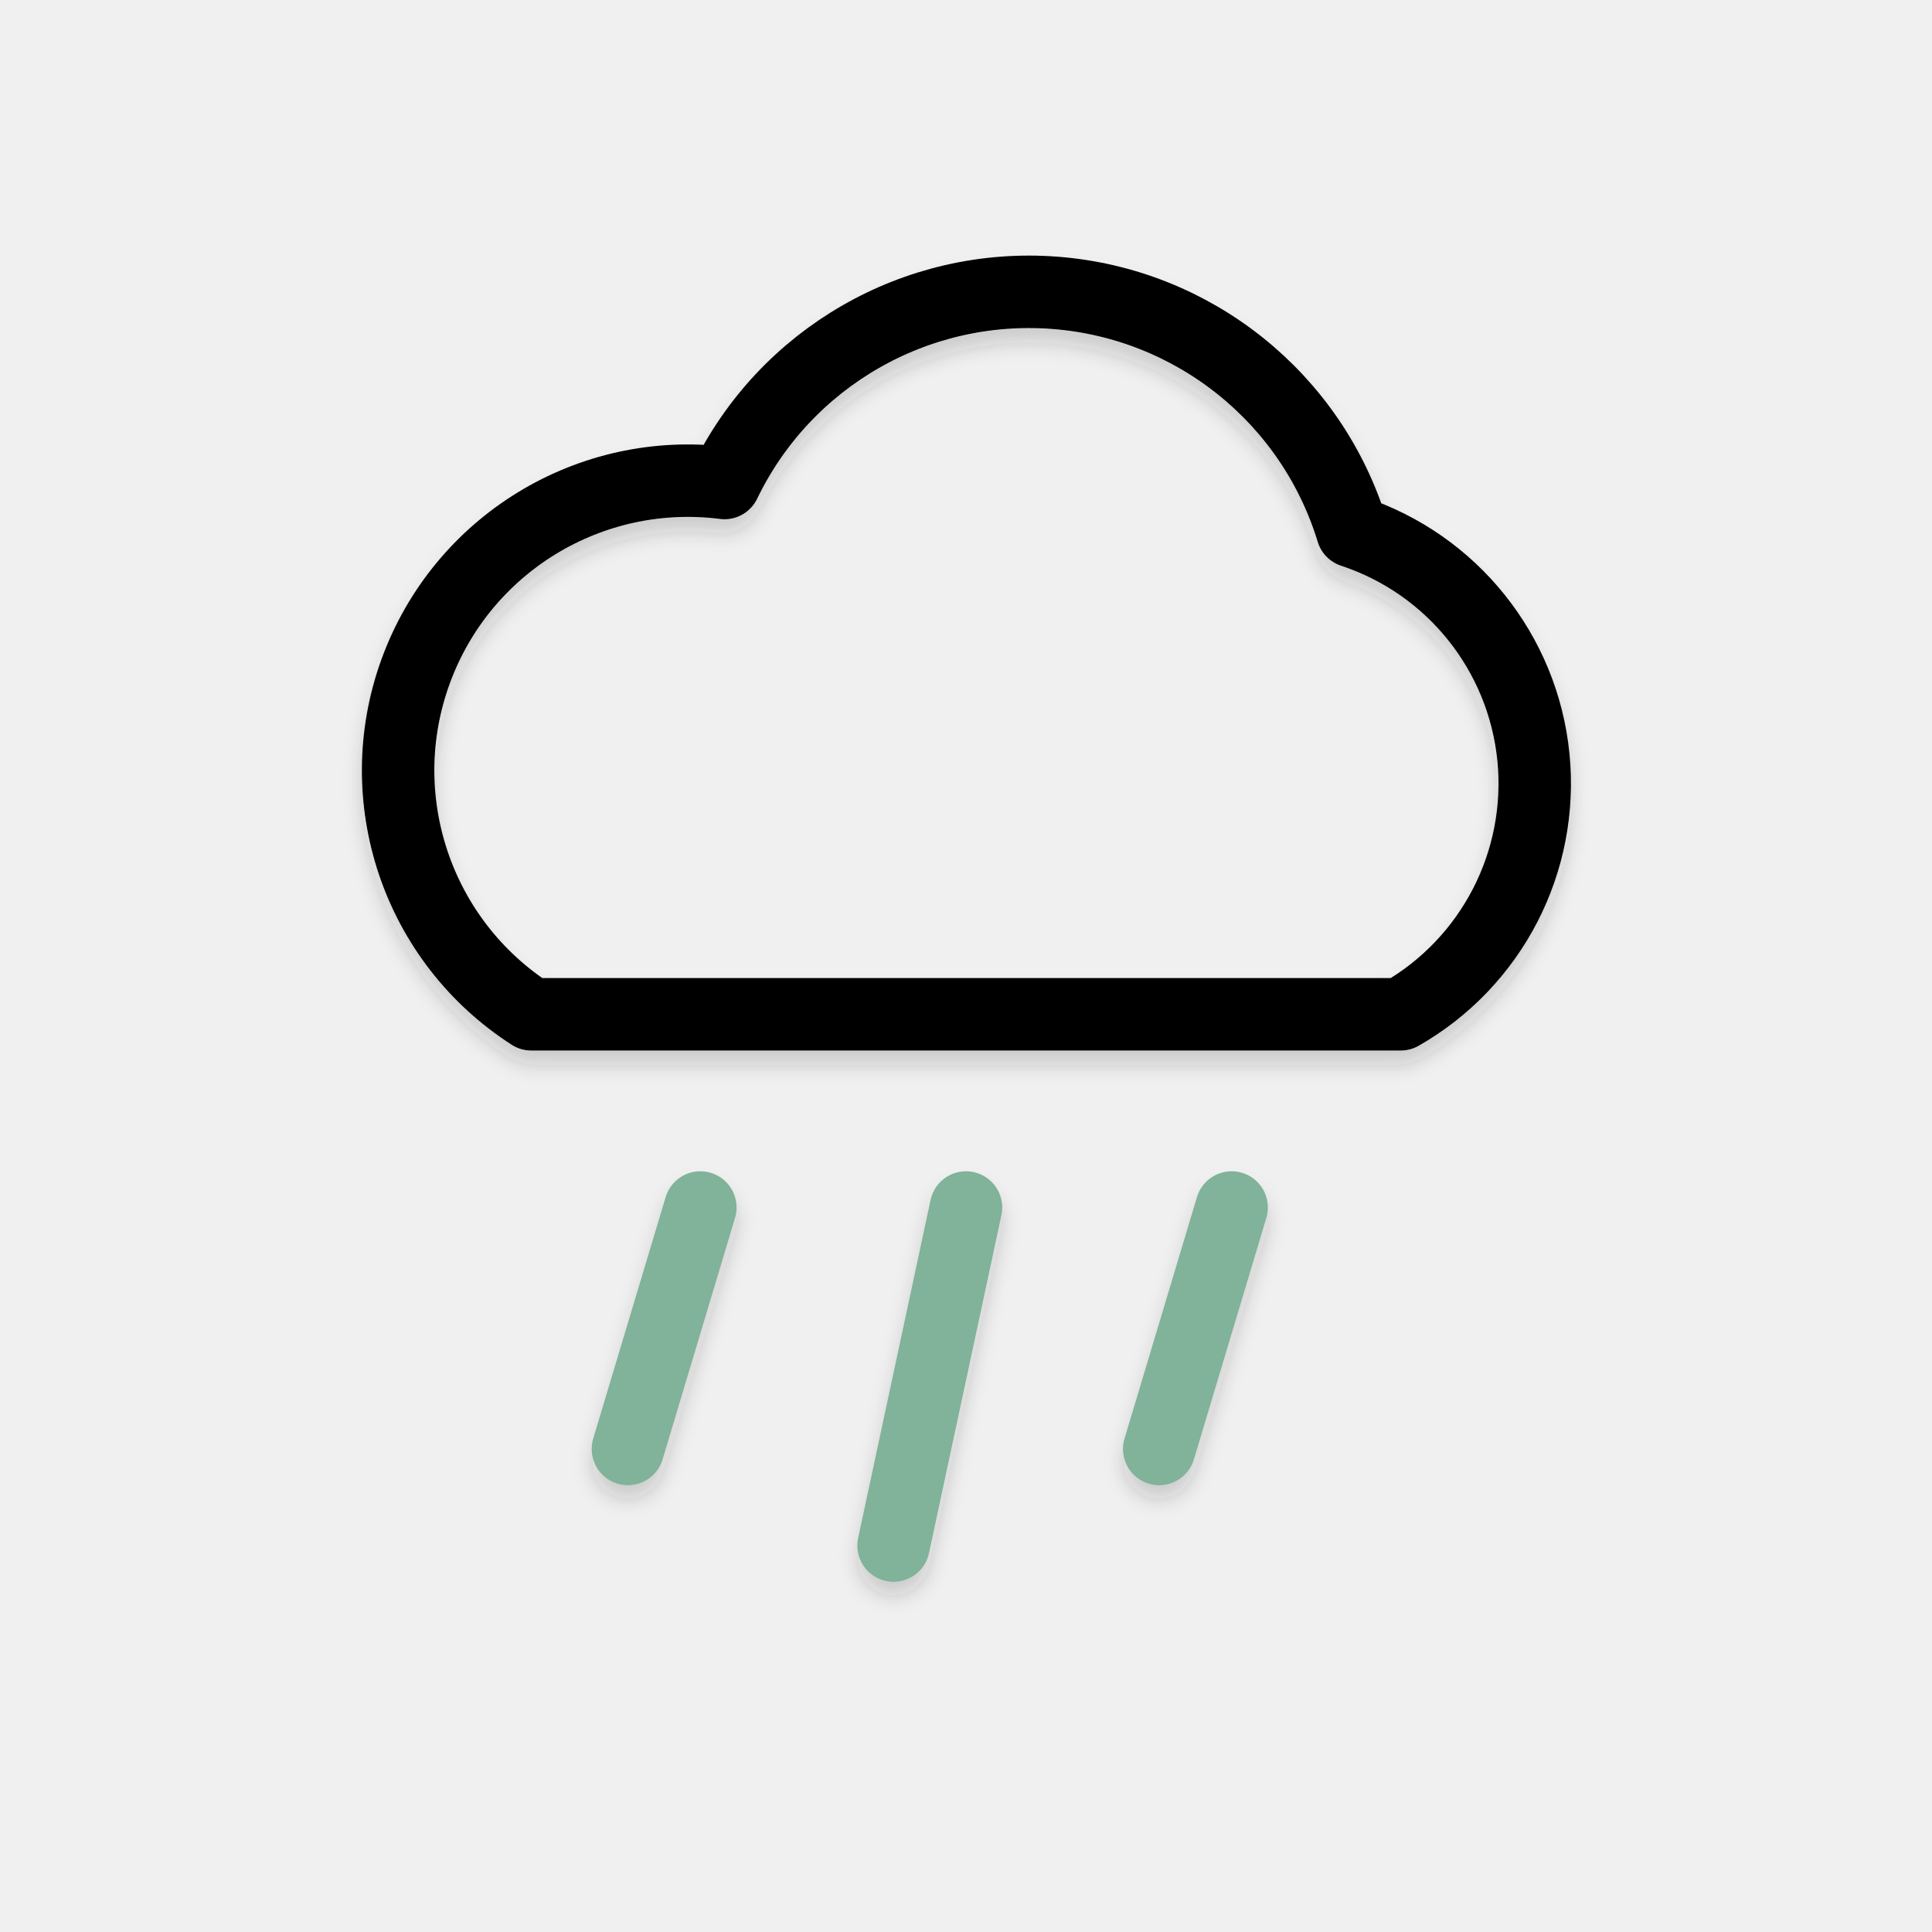
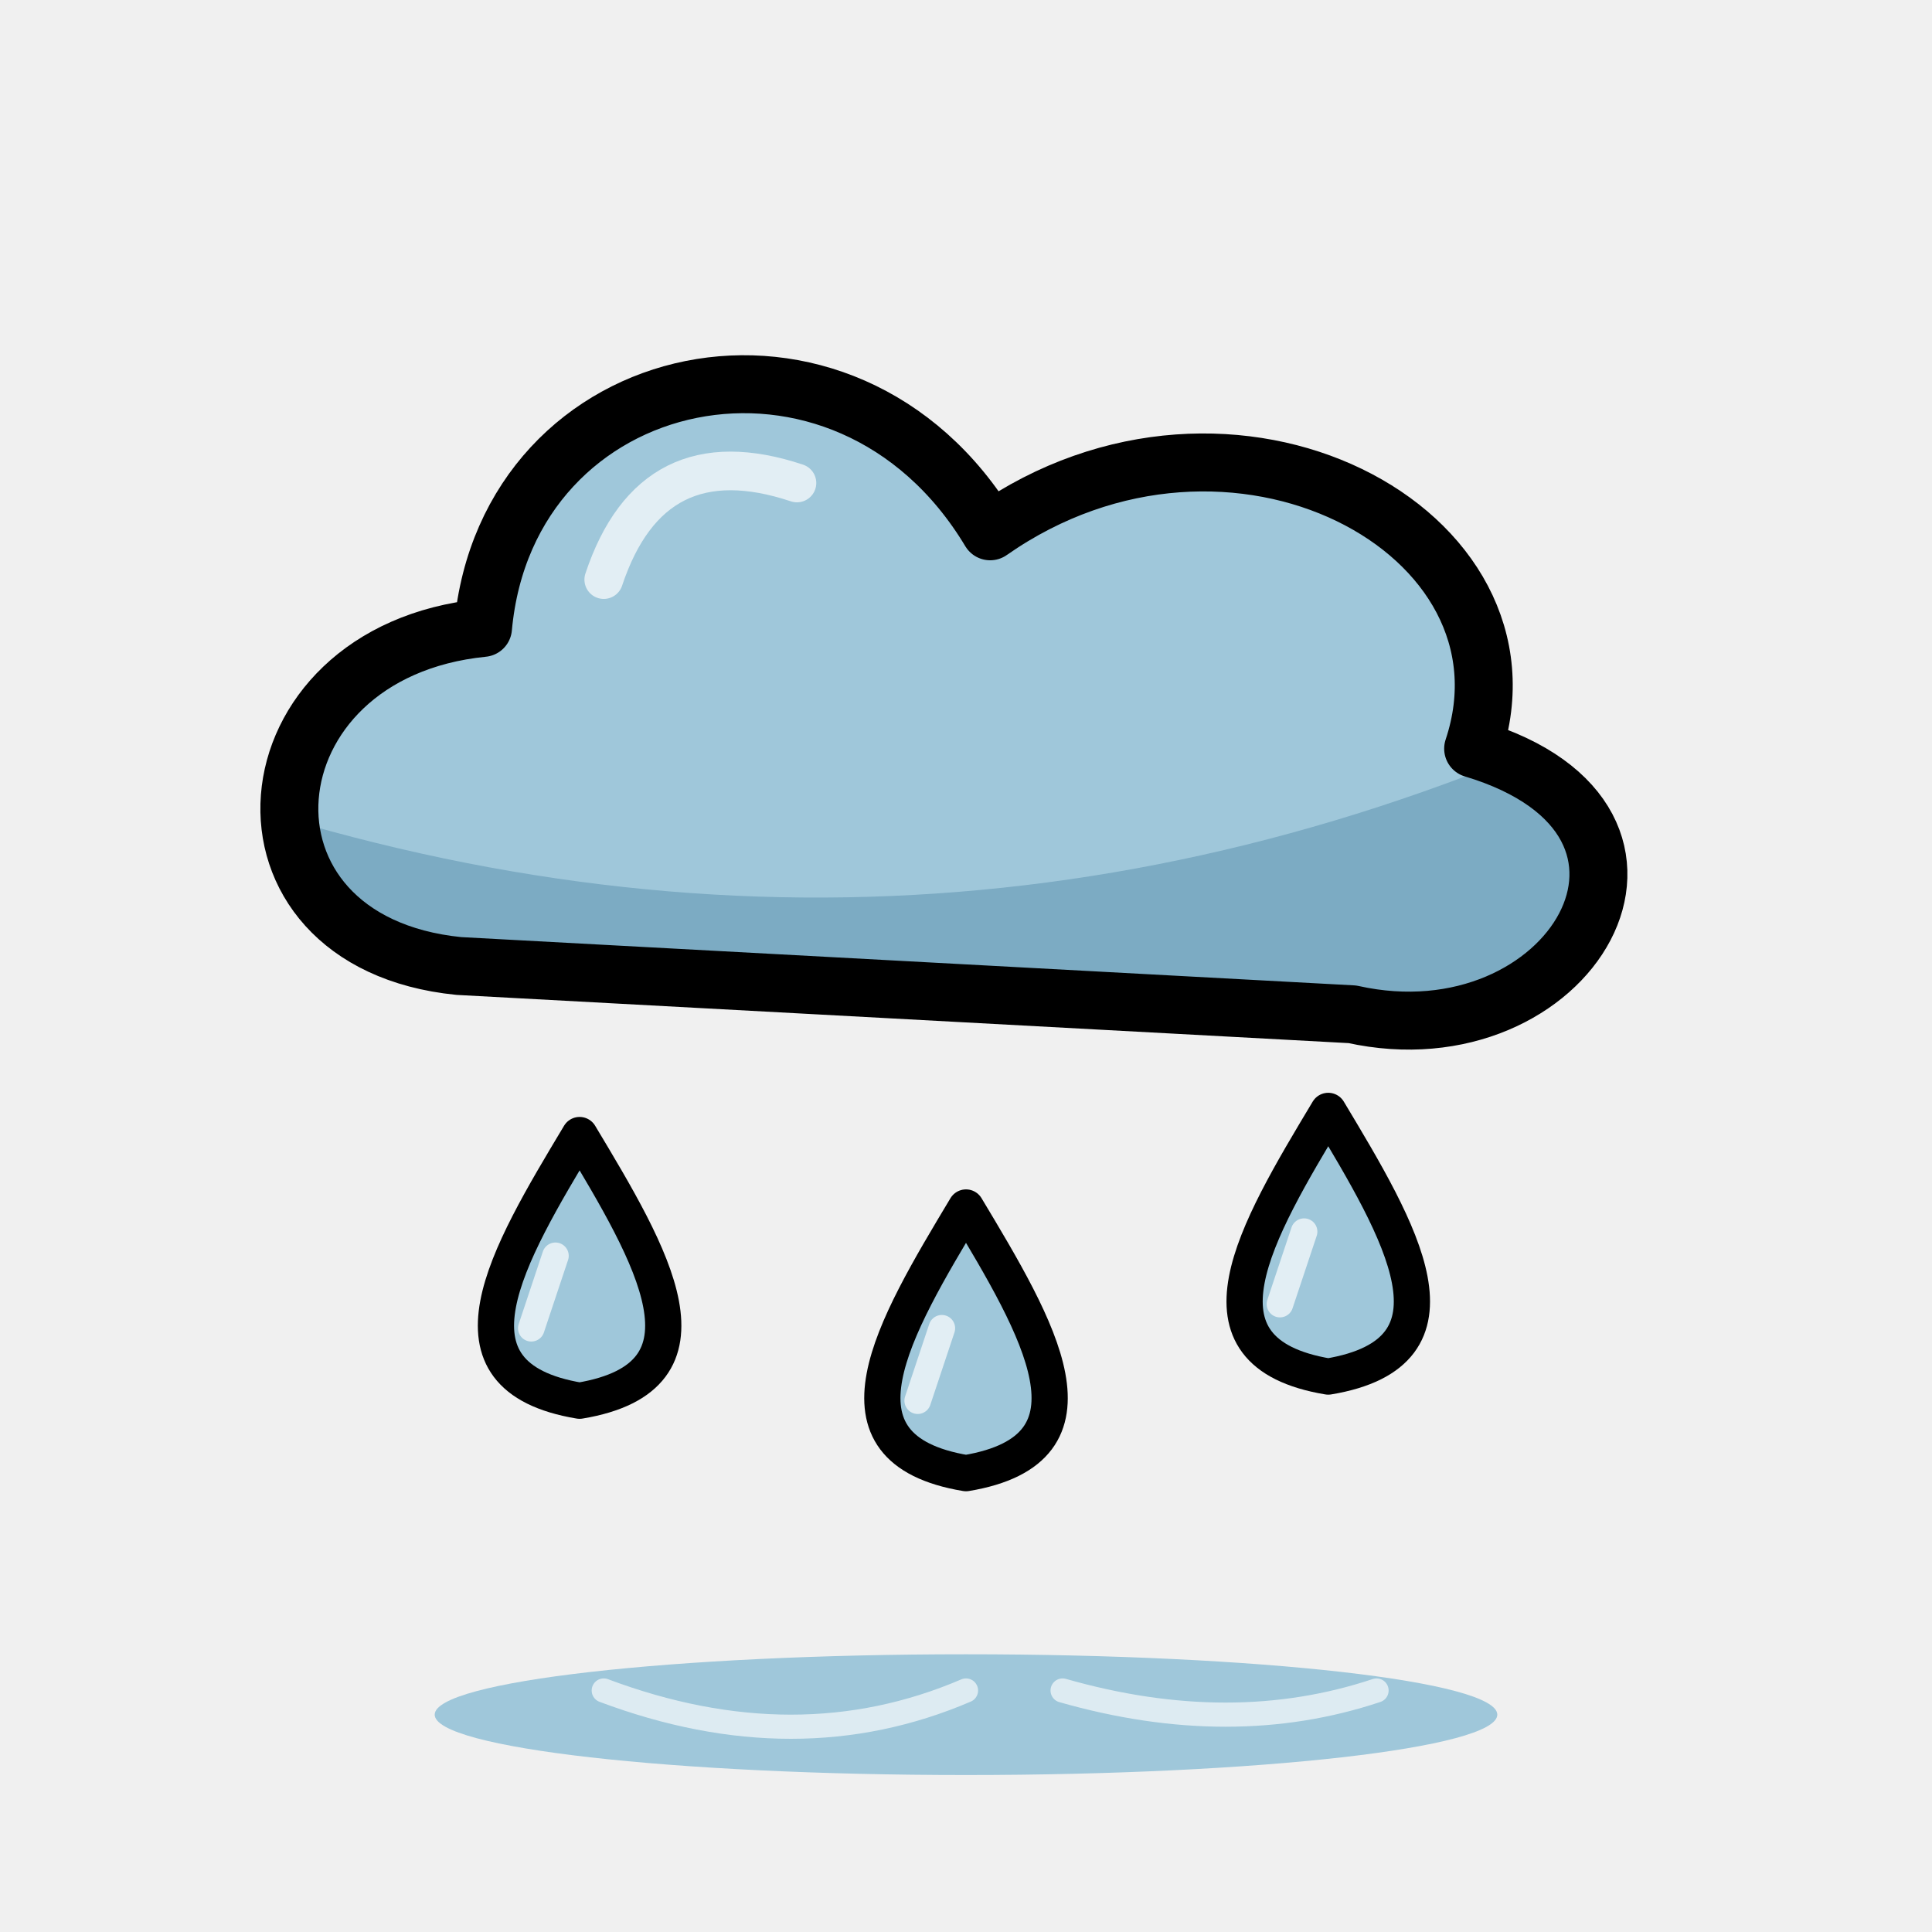
- <svg xmlns="http://www.w3.org/2000/svg" viewBox="0 0 80 80" role="img" aria-label="Rain / 下雨">
+ <svg xmlns="http://www.w3.org/2000/svg" id="line-basics-rain-root" viewBox="0 0 80 80" role="img" aria-label="Rain / 下雨" stroke-linecap="round" stroke-linejoin="round">
+   <style>#line-basics-rain-root,#line-basics-rain-root g{animation-play-state:inherit}.line-basics-rain-motion{animation:line-basics-rain-sway 3.6s ease-in-out infinite;animation-play-state:inherit;transform-box:view-box;transform-origin:40px 43px}@keyframes line-basics-rain-sway{0%,100%{transform:rotate(-2.2deg)}50%{transform:rotate(2.2deg)}}@media (prefers-reduced-motion:reduce){.line-basics-rain-motion{animation:none!important;transform:none!important}}</style>
  <defs>
-     <filter id="line-soft-rain" x="-20%" y="-20%" width="140%" height="140%">
-       <feDropShadow dx="0" dy="0.6" stdDeviation="0.4" flood-color="#2C2C2C" flood-opacity=".18" />
-     </filter>
+     <path id="line-basics-rain-1" d="M19 40 C9 39 10 27 20 26 C21 15 35 12 41 22 C51 15 64 22 61 31 C71 34 65 44 56 42Z" />
+     <clipPath id="line-basics-rain-1c">
+       <use href="#line-basics-rain-1" />
+     </clipPath>
+     <path id="line-basics-rain-2" d="M24 47 C21 52 18 57 24 58 C30 57 27 52 24 47Z" />
+     <clipPath id="line-basics-rain-2c">
+       <use href="#line-basics-rain-2" />
+     </clipPath>
+     <path id="line-basics-rain-3" d="M40 50 C37 55 34 60 40 61 C46 60 43 55 40 50Z" />
+     <clipPath id="line-basics-rain-3c">
+       <use href="#line-basics-rain-3" />
+     </clipPath>
+     <path id="line-basics-rain-4" d="M55 46 C52 51 49 56 55 57 C61 56 58 51 55 46Z" />
+     <clipPath id="line-basics-rain-4c">
+       <use href="#line-basics-rain-4" />
+     </clipPath>
  </defs>
-   <style>@keyframes line-sway{0%{stroke-dashoffset:100}60%,100%{stroke-dashoffset:0}}.line-t{stroke-dasharray:100;animation:line-sway 2.6s ease-in-out infinite alternate}@media (prefers-reduced-motion:reduce){.line-pop,.line-pulse,.line-spin,.line-float,.line-sway,.line-t{animation:none!important;stroke-dasharray:none}}</style>
-   <g filter="url(#line-soft-rain)">
-     <g class="line-sway">
-       <path d="M22 54 H58 A11 11 0 0 0 56 34 A14 14 0 0 0 30 32 A12 12 0 0 0 22 54Z" transform="translate(0 -12)" fill="none" stroke="currentColor" stroke-width="3" stroke-linecap="round" stroke-linejoin="round" />
-       <g fill="none" stroke="#81B29A" stroke-width="3" stroke-linecap="round" stroke-linejoin="round">
-         <path pathLength="100" class="line-t" d="M29 50 L26 60" />
-         <path pathLength="100" class="line-t" d="M40 50 L37 64" />
-         <path pathLength="100" class="line-t" d="M51 50 L48 60" />
-       </g>
+   <ellipse cx="40" cy="71" rx="22" ry="2.5" fill="#9FC7DA" />
+   <path d="M25 70 Q33 73 40 70 M44 70 Q51 72 57 70" fill="none" stroke="#FFFFFF" stroke-width="1" opacity="0.65" />
+   <use href="#line-basics-rain-1" fill="#9FC7DA" />
+   <g clip-path="url(#line-basics-rain-1c)">
+     <path d="M9 33 Q39 43 68 29 V46 H8Z" fill="#6497B4" opacity="0.6" />
+     <path d="M25 24 Q27 18 33 20" fill="none" stroke="#FFFFFF" stroke-width="1.6" opacity="0.7" />
+   </g>
+   <use href="#line-basics-rain-1" fill="none" stroke="currentColor" stroke-width="2.4" />
+   <g class="line-basics-rain-motion">
+     <use href="#line-basics-rain-2" fill="#9FC7DA" />
+     <g clip-path="url(#line-basics-rain-2c)">
+       <path d="M23 52 l-1 3" fill="none" stroke="#FFFFFF" stroke-width="1.1" opacity="0.7" />
    </g>
+     <use href="#line-basics-rain-2" fill="none" stroke="currentColor" stroke-width="1.5" />
+     <use href="#line-basics-rain-3" fill="#9FC7DA" />
+     <g clip-path="url(#line-basics-rain-3c)">
+       <path d="M39 55 l-1 3" fill="none" stroke="#FFFFFF" stroke-width="1.1" opacity="0.7" />
+     </g>
+     <use href="#line-basics-rain-3" fill="none" stroke="currentColor" stroke-width="1.5" />
+     <use href="#line-basics-rain-4" fill="#9FC7DA" />
+     <g clip-path="url(#line-basics-rain-4c)">
+       <path d="M54 51 l-1 3" fill="none" stroke="#FFFFFF" stroke-width="1.1" opacity="0.7" />
+     </g>
+     <use href="#line-basics-rain-4" fill="none" stroke="currentColor" stroke-width="1.5" />
  </g>
</svg>
